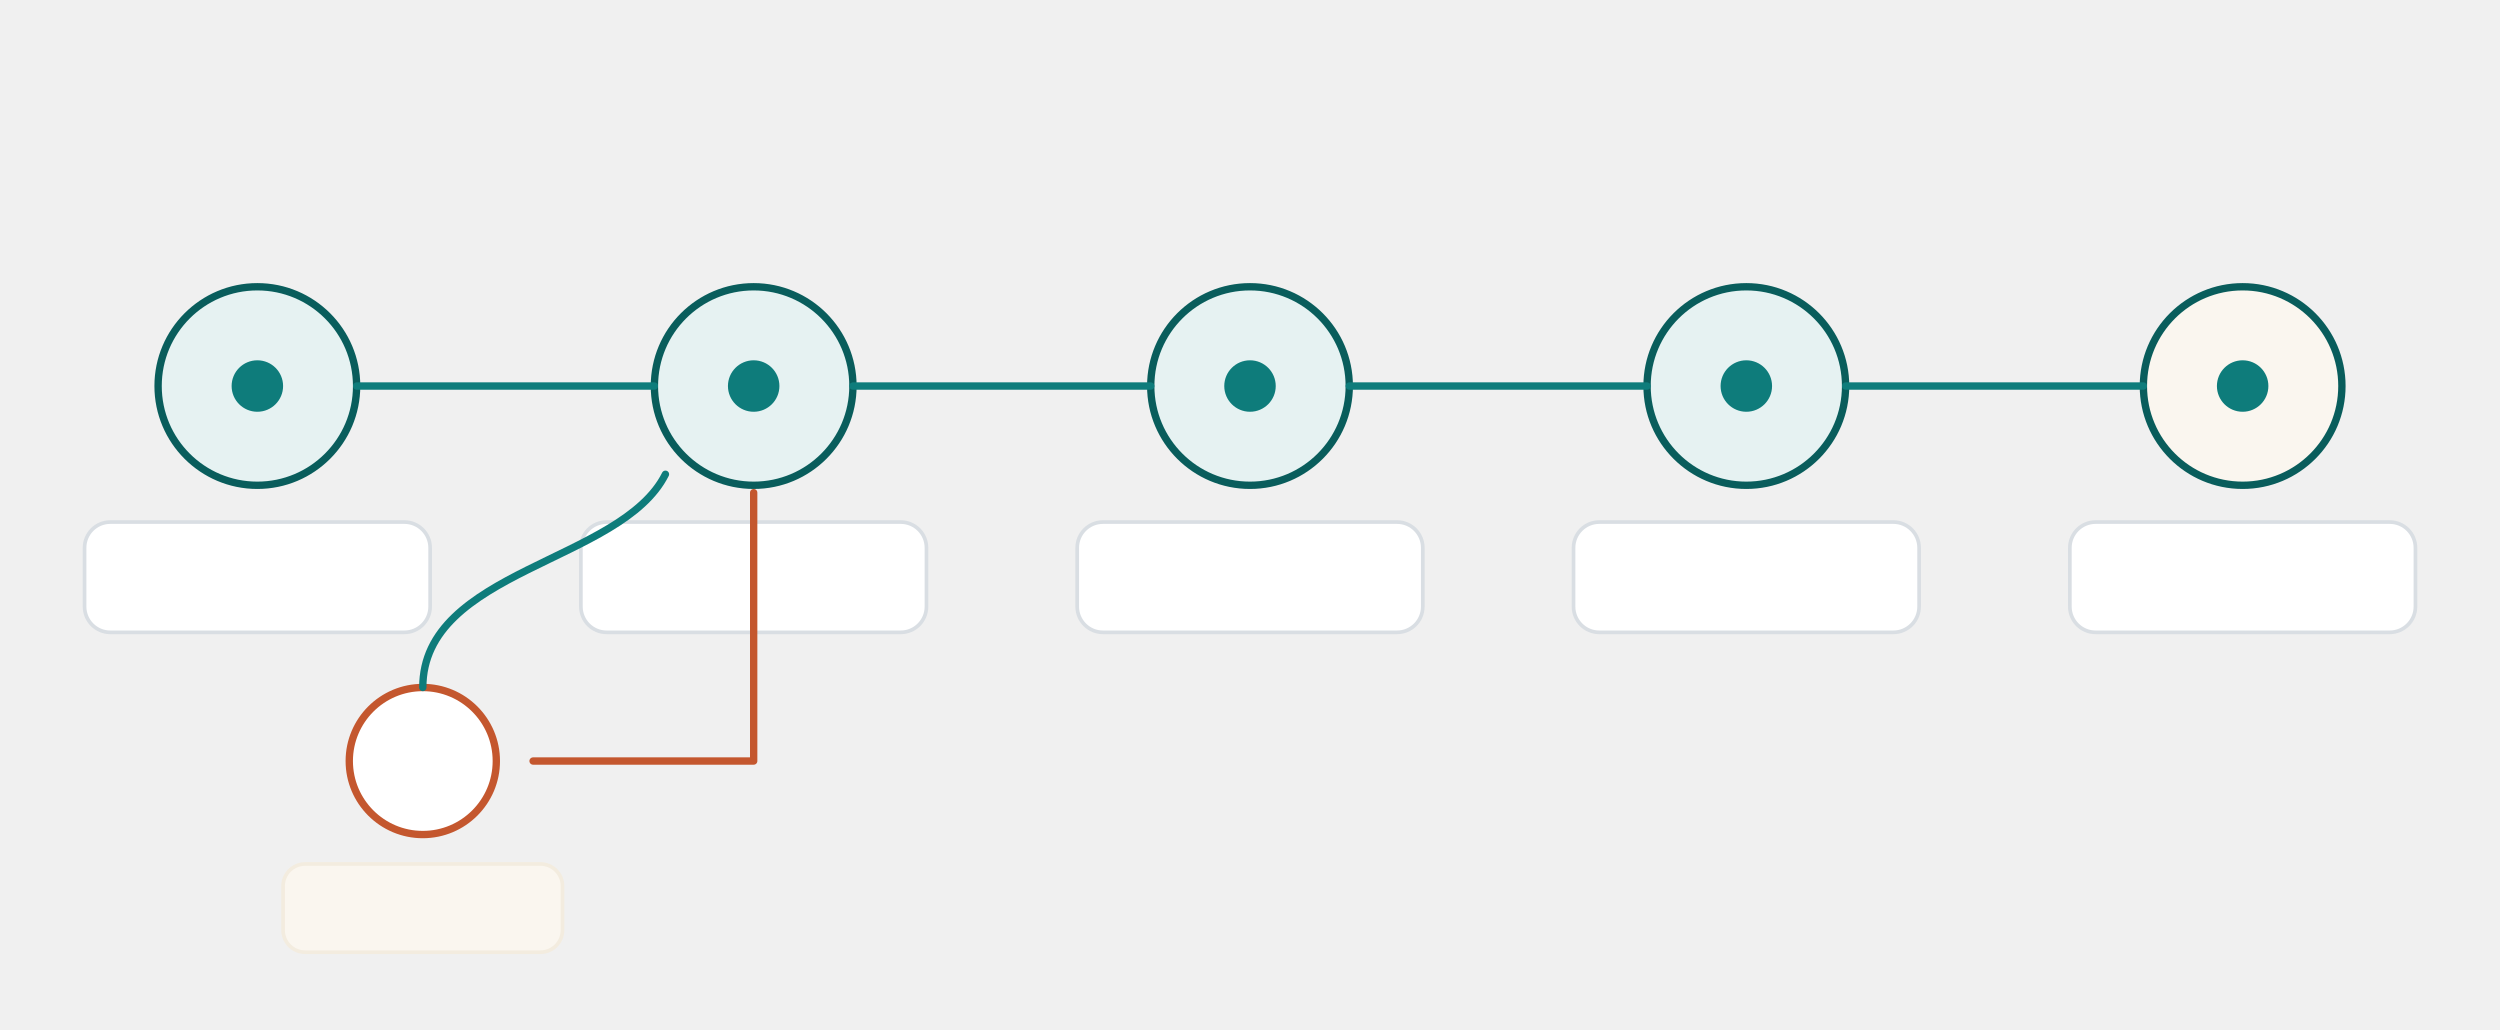
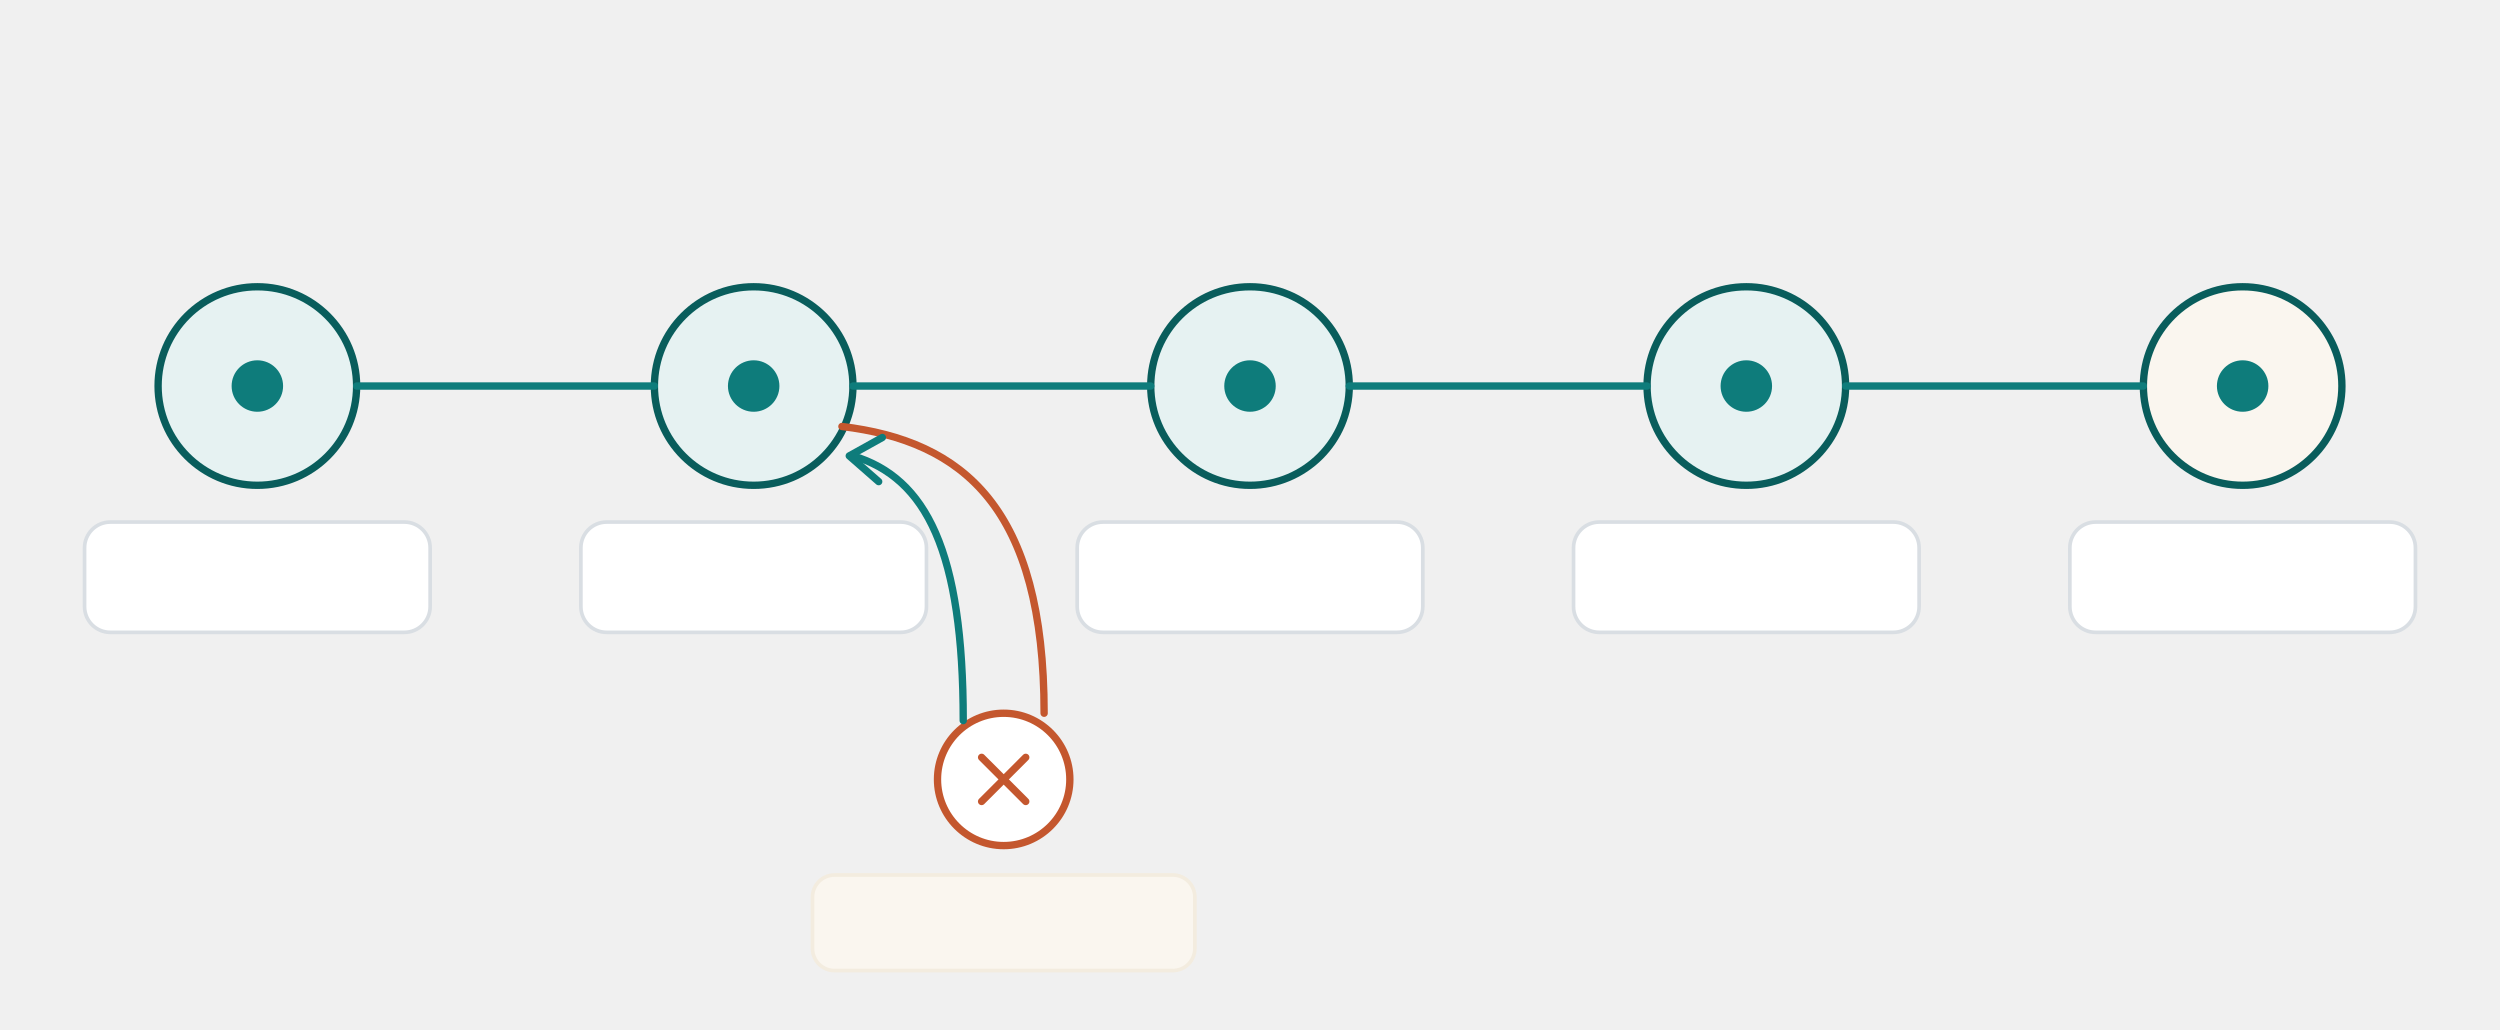
<svg xmlns="http://www.w3.org/2000/svg" viewBox="0 0 680 280" fill="none">
  <g id="status-1">
    <circle cx="70" cy="105" r="27" fill="#E6F2F2" stroke="#095D5C" stroke-width="2" />
    <circle cx="70" cy="105" r="7" fill="#0E7C7B" />
    <rect x="23" y="142" width="94" height="30" rx="7" fill="#FFFFFF" stroke="#D9DEE3" />
    <rect id="slot-status-1" x="25" y="147" width="90" height="20" fill="none" stroke="none" />
  </g>
  <g id="status-2">
    <circle cx="205" cy="105" r="27" fill="#E6F2F2" stroke="#095D5C" stroke-width="2" />
    <circle cx="205" cy="105" r="7" fill="#0E7C7B" />
    <rect x="158" y="142" width="94" height="30" rx="7" fill="#FFFFFF" stroke="#D9DEE3" />
    <rect id="slot-status-2" x="160" y="147" width="90" height="20" fill="none" stroke="none" />
  </g>
  <g id="status-3">
    <circle cx="340" cy="105" r="27" fill="#E6F2F2" stroke="#095D5C" stroke-width="2" />
    <circle cx="340" cy="105" r="7" fill="#0E7C7B" />
    <rect x="293" y="142" width="94" height="30" rx="7" fill="#FFFFFF" stroke="#D9DEE3" />
    <rect id="slot-status-3" x="295" y="147" width="90" height="20" fill="none" stroke="none" />
  </g>
  <g id="status-4">
    <circle cx="475" cy="105" r="27" fill="#E6F2F2" stroke="#095D5C" stroke-width="2" />
    <circle cx="475" cy="105" r="7" fill="#0E7C7B" />
    <rect x="428" y="142" width="94" height="30" rx="7" fill="#FFFFFF" stroke="#D9DEE3" />
    <rect id="slot-status-4" x="430" y="147" width="90" height="20" fill="none" stroke="none" />
  </g>
  <g id="status-5">
    <circle cx="610" cy="105" r="27" fill="#FAF6EF" stroke="#095D5C" stroke-width="2" />
    <circle cx="610" cy="105" r="7" fill="#0E7C7B" />
    <rect x="563" y="142" width="94" height="30" rx="7" fill="#FFFFFF" stroke="#D9DEE3" />
    <rect id="slot-status-5" x="565" y="147" width="90" height="20" fill="none" stroke="none" />
  </g>
  <path id="link-1" d="M97 105 H178" fill="none" stroke="#0E7C7B" stroke-width="2" stroke-linecap="round" stroke-linejoin="round" />
  <path id="link-2" d="M232 105 H313" fill="none" stroke="#0E7C7B" stroke-width="2" stroke-linecap="round" stroke-linejoin="round" />
  <path id="link-3" d="M367 105 H448" fill="none" stroke="#0E7C7B" stroke-width="2" stroke-linecap="round" stroke-linejoin="round" />
  <path id="link-4" d="M502 105 H583" fill="none" stroke="#0E7C7B" stroke-width="2" stroke-linecap="round" stroke-linejoin="round" />
-   <path id="branch-path" d="M205 134 V207 H145" fill="none" stroke="#C4572E" stroke-width="2" stroke-linecap="round" stroke-linejoin="round" />
+   <path id="branch-path" d="M229 116 C262 120 284 138 284 194" fill="none" stroke="#C4572E" stroke-width="2" stroke-linecap="round" stroke-linejoin="round" />
  <g id="status-fail">
-     <circle cx="115" cy="207" r="20" fill="#FFFFFF" stroke="#C4572E" stroke-width="2" />
-     <rect x="77" y="235" width="76" height="24" rx="6" fill="#FAF6EF" stroke="#F3ECDF" />
-     <rect id="slot-status-fail" x="79" y="237" width="72" height="20" fill="none" stroke="none" />
+     <circle cx="273" cy="212" r="18" fill="#FFFFFF" stroke="#C4572E" stroke-width="2" />
+     <path d="M267 206 L279 218 M279 206 L267 218" stroke="#C4572E" stroke-width="2" stroke-linecap="round" />
+     <rect x="221" y="238" width="104" height="26" rx="6" fill="#FAF6EF" stroke="#F3ECDF" />
+     <rect id="slot-status-fail" x="223" y="241" width="100" height="20" fill="none" stroke="none" />
  </g>
-   <path id="retry-path" d="M115 187 C115 155 169 153 181 129" fill="none" stroke="#0E7C7B" stroke-width="2" stroke-linecap="round" stroke-linejoin="round" />
+   <path id="retry-path" d="M262 196 C262 150 252 130 232 124" fill="none" stroke="#0E7C7B" stroke-width="2" stroke-linecap="round" stroke-linejoin="round" />
+   <g id="retry-arrow">
+     <path d="M240 119 L231 124 L239 131" fill="none" stroke="#0E7C7B" stroke-width="2" stroke-linecap="round" stroke-linejoin="round" />
+   </g>
</svg>
